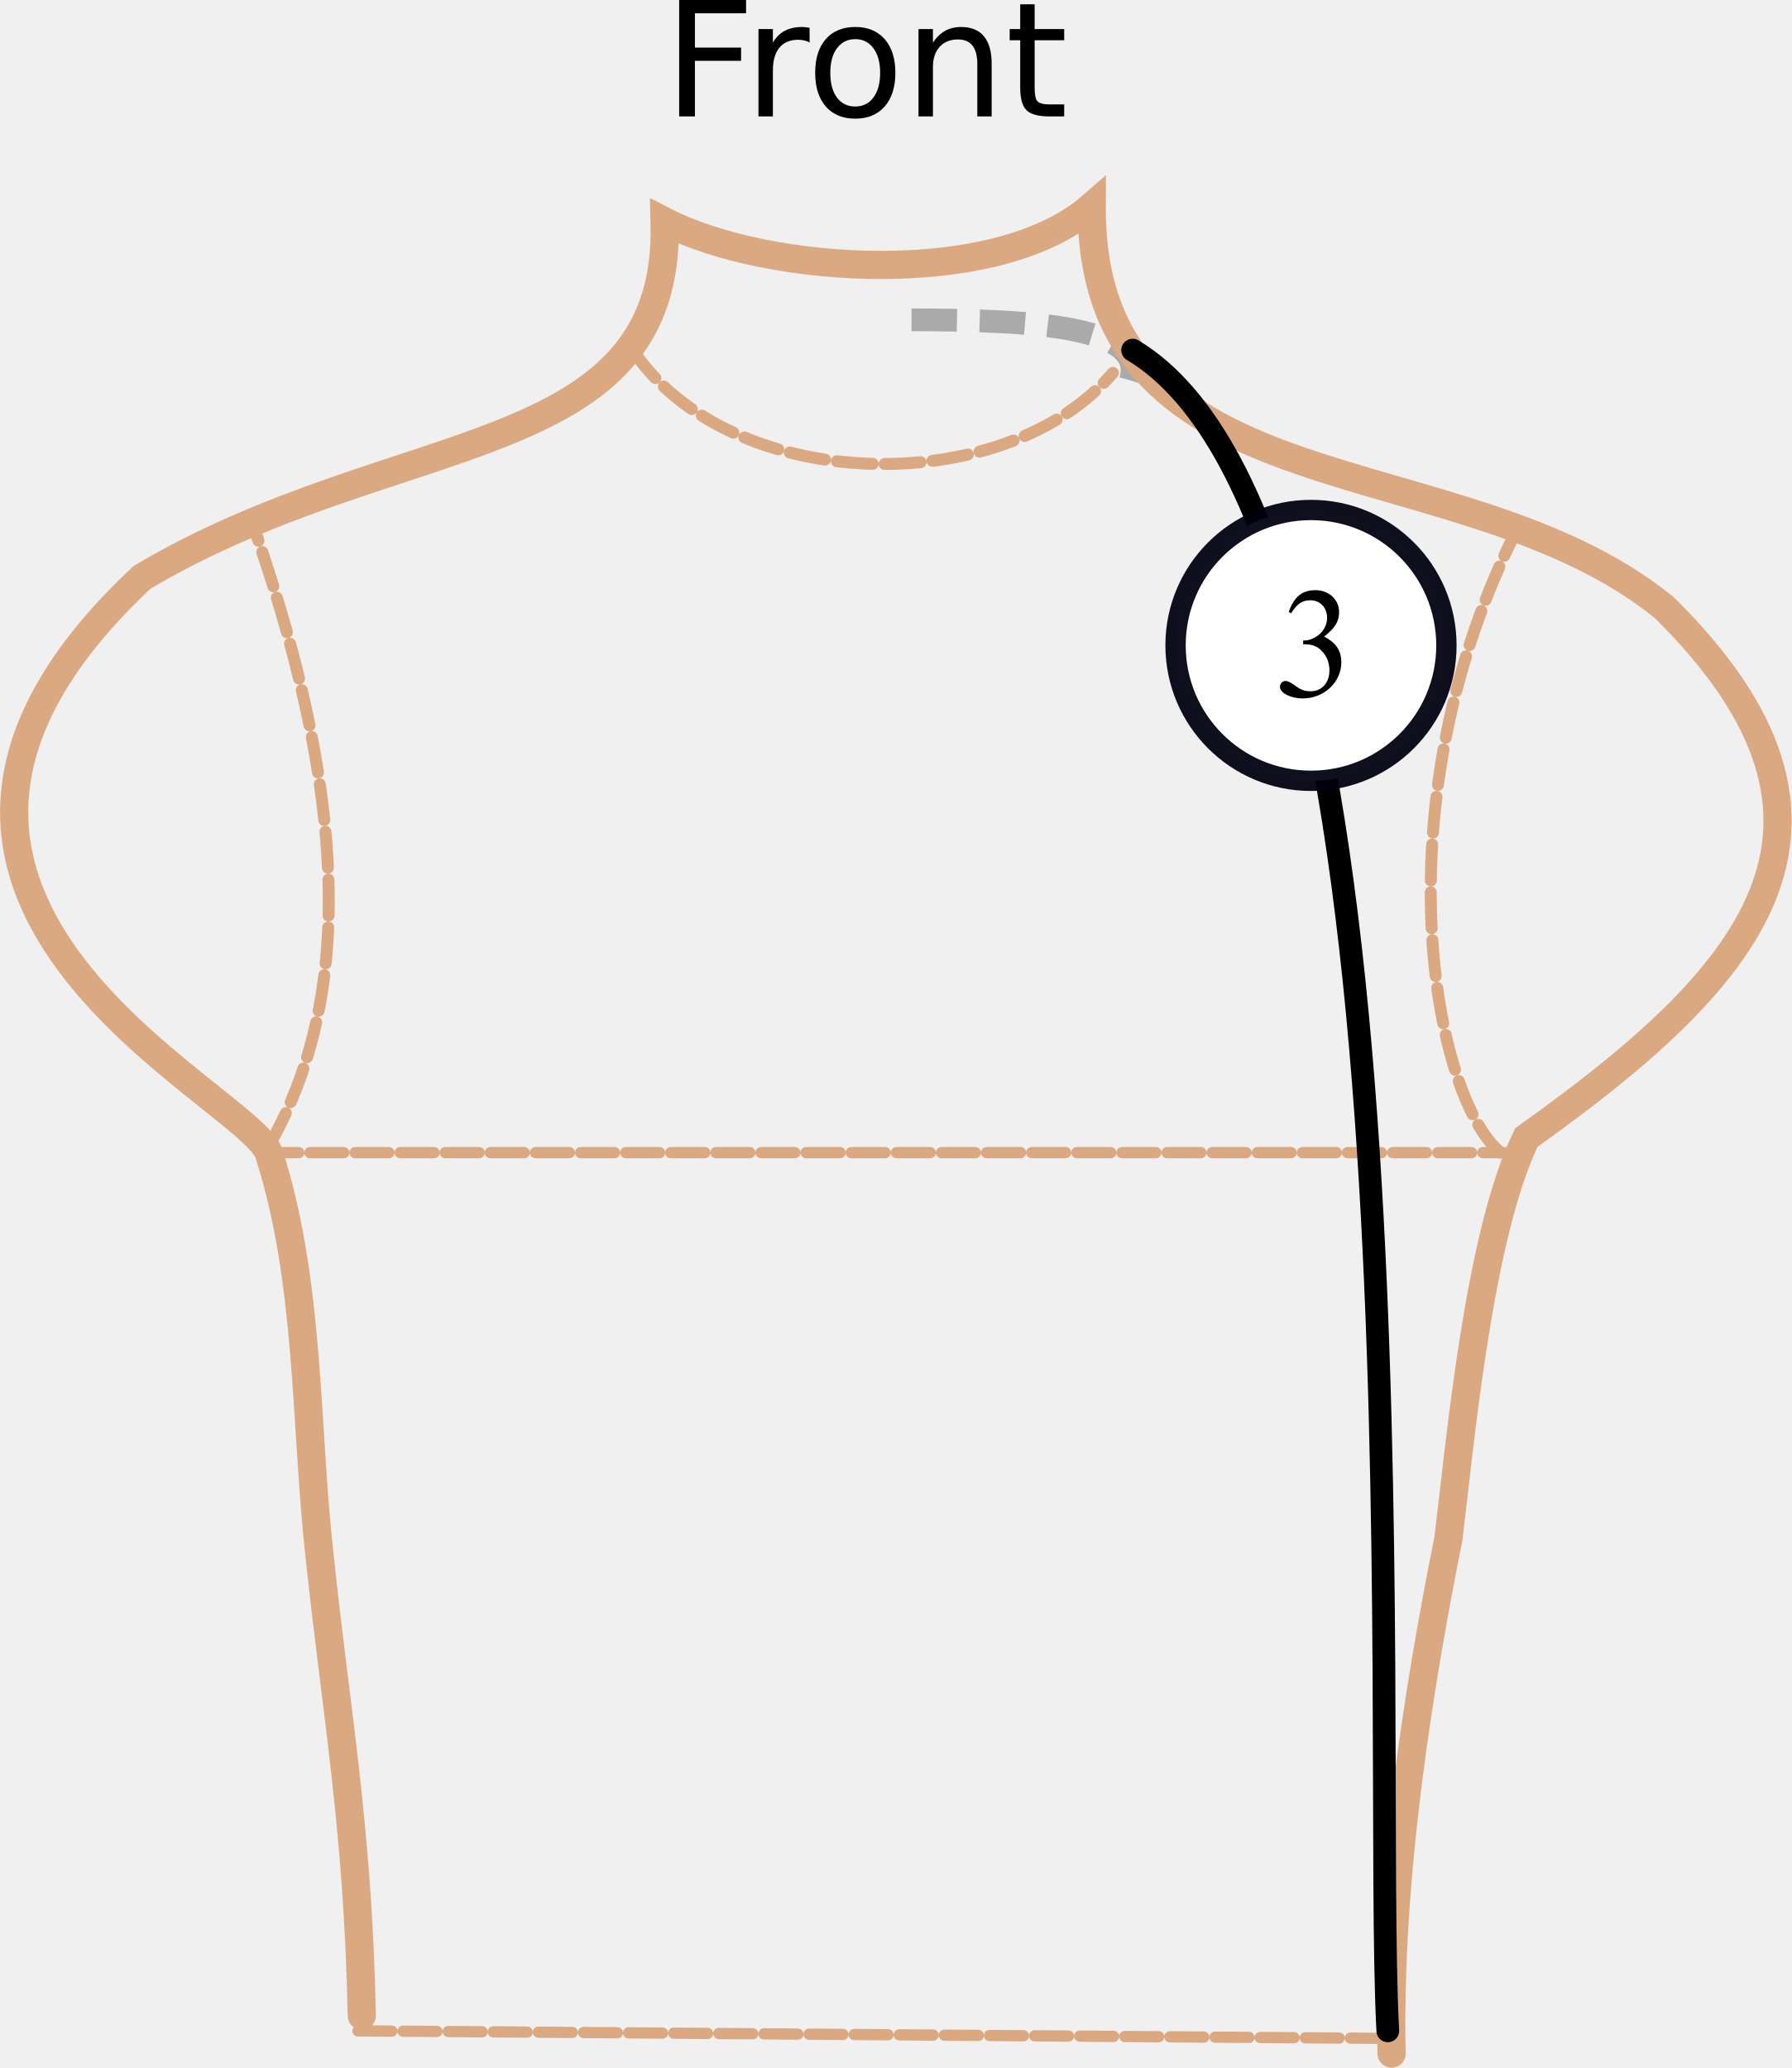
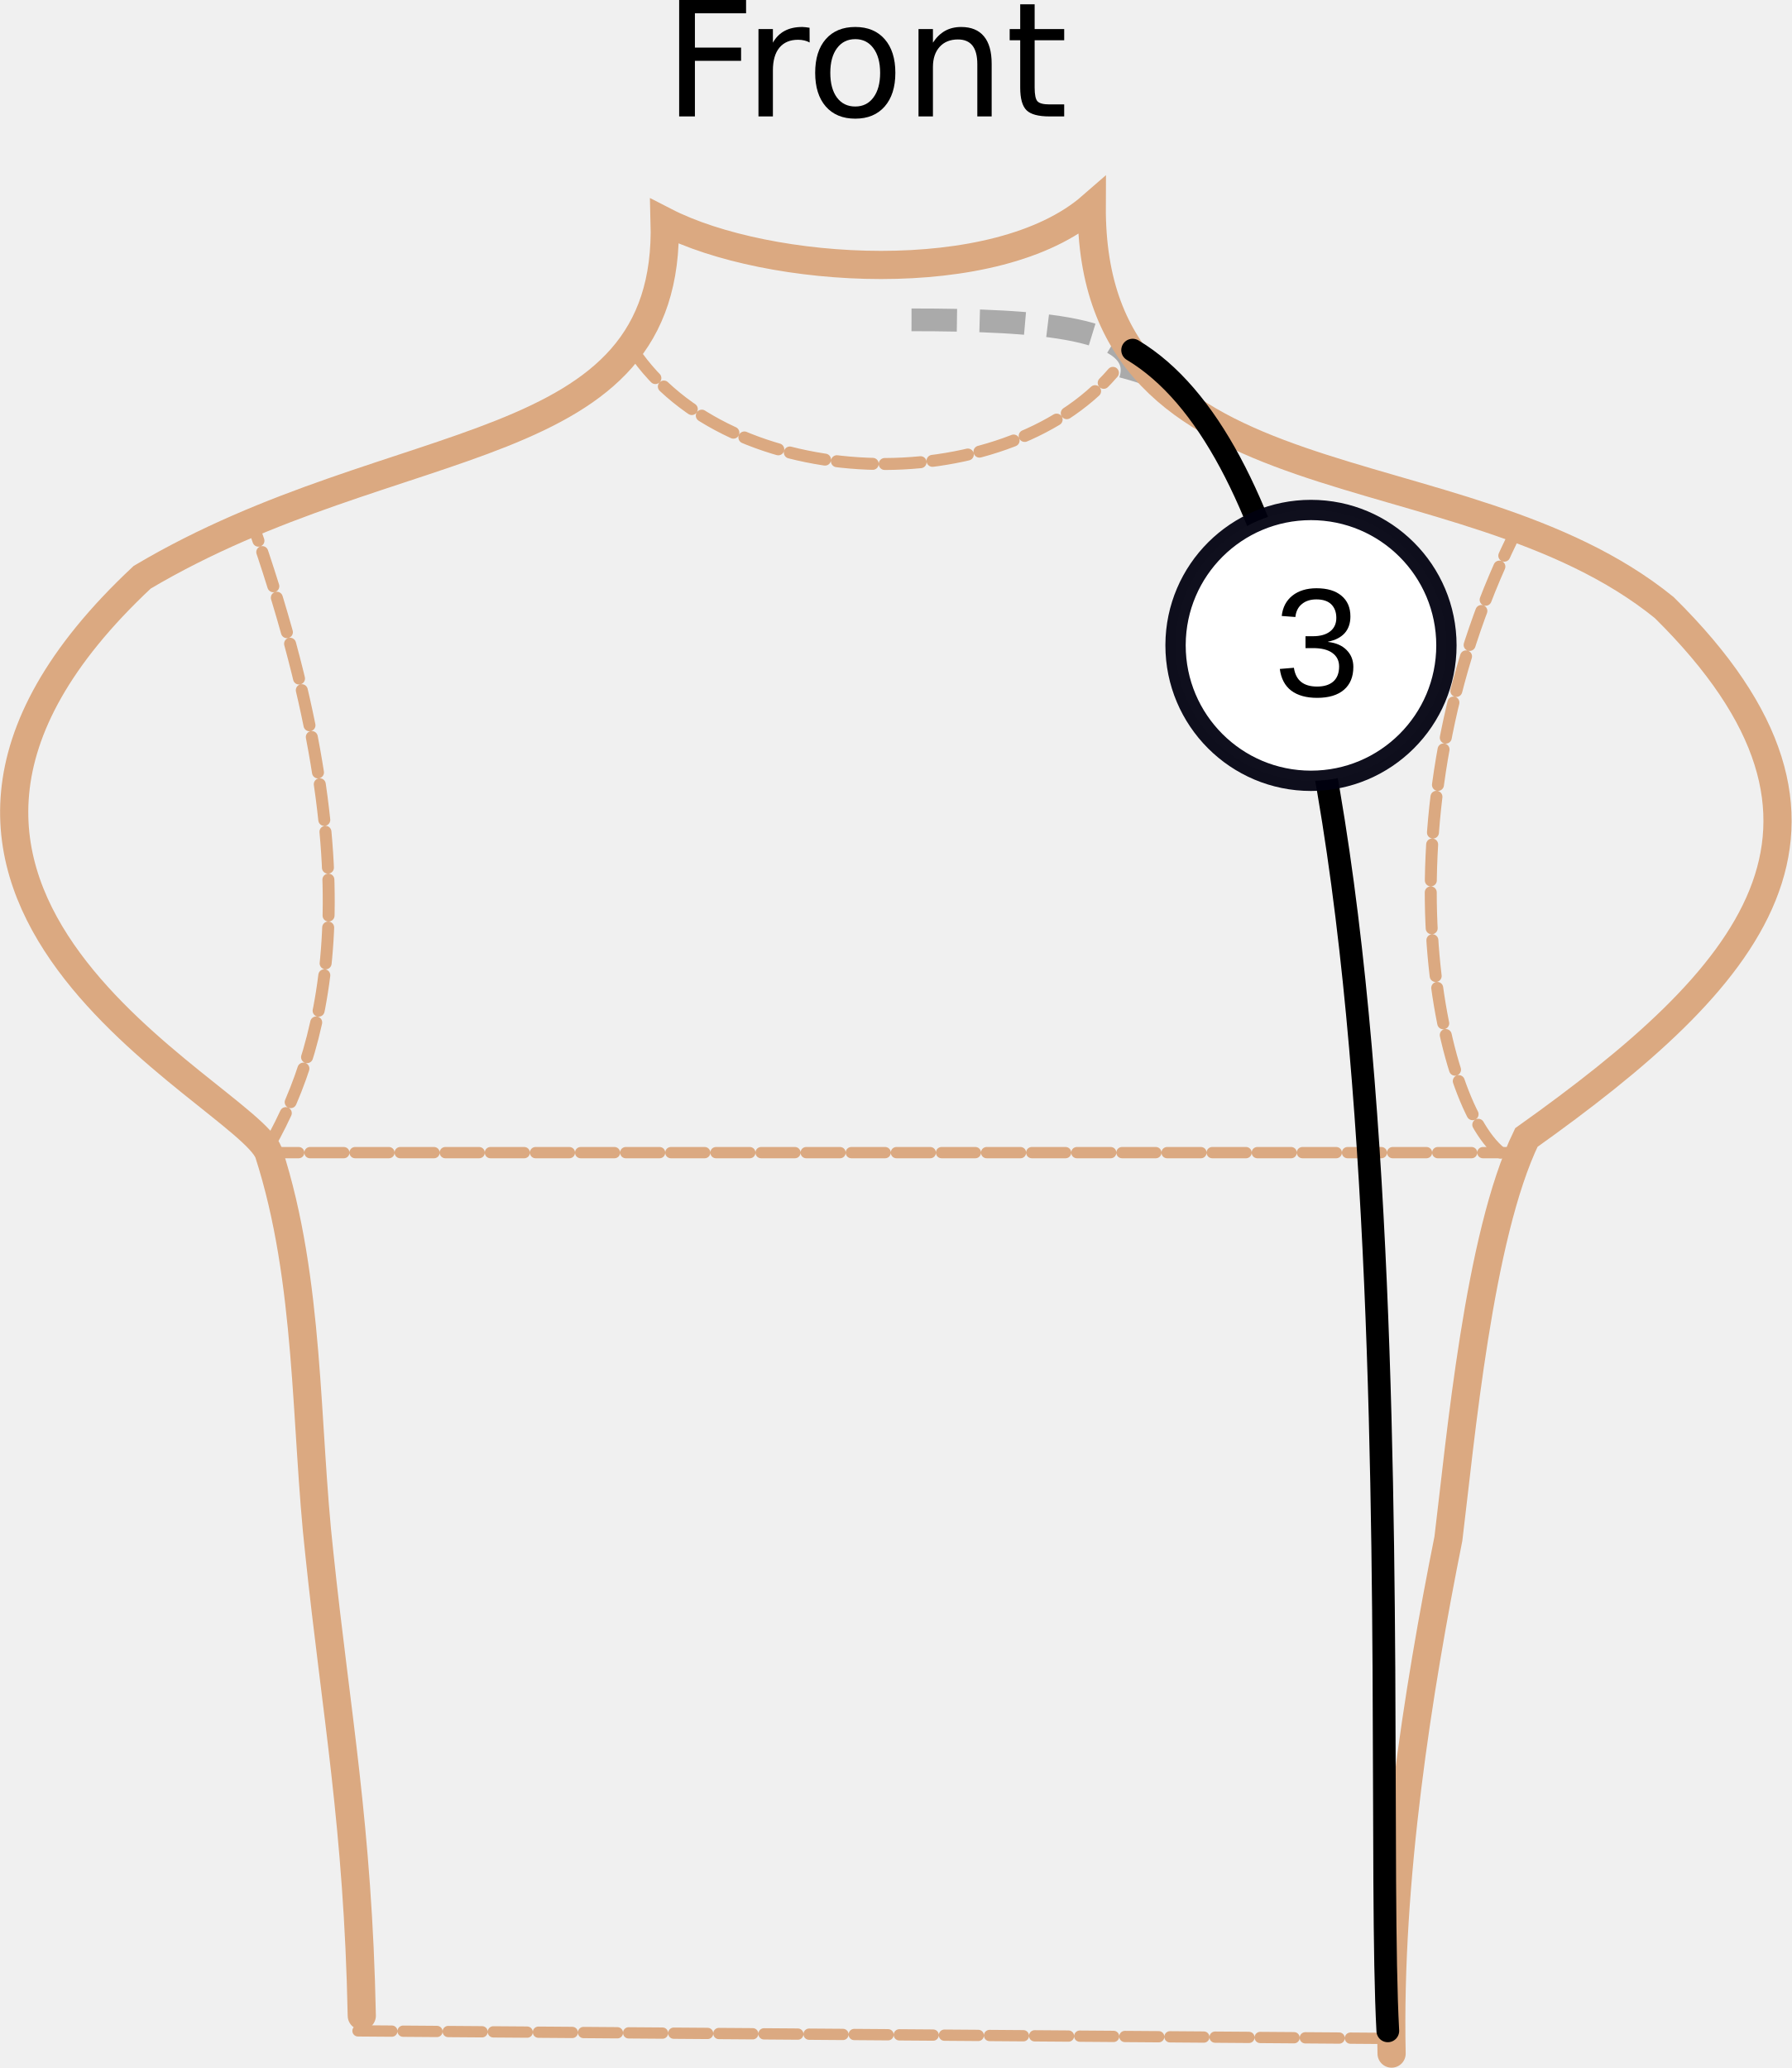
<svg xmlns="http://www.w3.org/2000/svg" width="190.74" height="220.214" id="svg17909" version="1.1">
  <defs id="defs17911" />
  <g id="layer1" transform="translate(-84.61688,-253.9536)">
    <g id="g17974">
-       <g id="text6934-2-5-81-7-9" style="font-size:17.006px;font-style:normal;font-variant:normal;font-weight:normal;font-stretch:normal;text-align:start;line-height:125%;letter-spacing:0px;word-spacing:0px;writing-mode:lr-tb;text-anchor:start;fill:#000000;fill-opacity:1;stroke:none;font-family:Standard Symbols L;-inkscape-font-specification:Standard Symbols L">
+       <g id="text6934-2-5-81-7-9" style="font-size:17.006px;font-style:normal;font-variant:normal;font-weight:normal;font-stretch:normal;text-align:start;line-height:125%;letter-spacing:0px;word-spacing:0px;writing-mode:lr-tb;text-anchor:start;fill:#000000;fill-opacity:1;stroke:none;font-family:Sans,Arial;-inkscape-font-specification:Arial">
        <path id="path17964" d="m 156.926,253.954 7.125,0 0,1.412 -5.447,0 0,3.654 4.916,0 0,1.412 -4.916,0 0,5.921 -1.677,0 0,-12.398" />
        <path id="path17966" d="m 170.818,258.479 c -0.172,-0.1 -0.36,-0.172 -0.565,-0.216 -0.199,-0.05 -0.421,-0.075 -0.664,-0.075 -0.864,1e-5 -1.528,0.282 -1.993,0.847 -0.459,0.559 -0.689,1.365 -0.689,2.416 l 0,4.899 -1.536,0 0,-9.3 1.536,0 0,1.445 c 0.321,-0.565 0.739,-0.983 1.254,-1.254 0.515,-0.277 1.14,-0.415 1.877,-0.415 0.105,0 0.221,0.008 0.349,0.025 0.127,0.011 0.268,0.03 0.423,0.058 l 0.008,1.569" />
        <path id="path17968" d="m 175.676,258.122 c -0.819,1e-5 -1.467,0.321 -1.943,0.963 -0.476,0.637 -0.714,1.511 -0.714,2.624 -1e-5,1.113 0.235,1.99 0.706,2.632 0.476,0.637 1.127,0.955 1.951,0.955 0.814,0 1.459,-0.321 1.935,-0.963 0.476,-0.642 0.714,-1.517 0.714,-2.624 -1e-5,-1.102 -0.238,-1.974 -0.714,-2.616 -0.476,-0.648 -1.121,-0.972 -1.935,-0.972 m 0,-1.295 c 1.329,0 2.372,0.432 3.131,1.295 0.758,0.864 1.138,2.059 1.138,3.587 -1e-5,1.522 -0.379,2.718 -1.138,3.587 -0.758,0.864 -1.802,1.295 -3.131,1.295 -1.334,0 -2.38,-0.432 -3.139,-1.295 -0.753,-0.869 -1.129,-2.065 -1.129,-3.587 0,-1.528 0.376,-2.724 1.129,-3.587 0.758,-0.864 1.805,-1.295 3.139,-1.295" />
        <path id="path17970" d="m 190.199,260.738 0,5.613 -1.528,0 0,-5.564 c -1e-5,-0.88 -0.172,-1.539 -0.515,-1.976 -0.343,-0.437 -0.858,-0.656 -1.545,-0.656 -0.825,10e-6 -1.475,0.263 -1.951,0.789 -0.476,0.526 -0.714,1.243 -0.714,2.151 l 0,5.256 -1.536,0 0,-9.3 1.536,0 0,1.445 c 0.365,-0.559 0.794,-0.977 1.287,-1.254 0.498,-0.277 1.071,-0.415 1.719,-0.415 1.068,0 1.877,0.332 2.425,0.996 0.548,0.659 0.822,1.63 0.822,2.915" />
        <path id="path17972" d="m 194.775,254.41 0,2.641 3.147,0 0,1.187 -3.147,0 0,5.049 c 0,0.758 0.102,1.246 0.307,1.461 0.21,0.216 0.634,0.324 1.27,0.324 l 1.569,0 0,1.279 -1.569,0 c -1.179,0 -1.993,-0.219 -2.441,-0.656 -0.448,-0.443 -0.673,-1.246 -0.673,-2.408 l 0,-5.049 -1.121,0 0,-1.187 1.121,0 0,-2.641 1.536,0" />
      </g>
      <path style="fill:none;stroke:#aaaaaa;stroke-width:2.419;stroke-linecap:butt;stroke-linejoin:miter;stroke-miterlimit:4;stroke-opacity:1;stroke-dasharray:4.837, 2.419;stroke-dashoffset:0" d="m 181.666,288.012 c 13.625,0 25.073,0.806 23.299,6.45" id="path8645-3-34-5" />
      <path id="path3992-4-77-9-5-7-1-2-9-8-8-6-2-3-7-1-5-5" d="m 112.817,376.694 132.781,0" style="fill:none;stroke:#dba981;stroke-width:1.201;stroke-linecap:round;stroke-linejoin:miter;stroke-miterlimit:4;stroke-opacity:1;stroke-dasharray:3.602, 1.201;stroke-dashoffset:0" />
      <path id="path8584-1-4-6-3-4-4-4-4-6-3-3-18" d="m 244.389,376.694 c -7.014,-5.643 -13.302,-37.085 2.015,-66.915" style="fill:none;stroke:#dba981;stroke-width:1.275;stroke-linecap:round;stroke-linejoin:miter;stroke-miterlimit:4;stroke-opacity:1;stroke-dasharray:3.826, 1.275;stroke-dashoffset:0" />
      <path id="path8584-6-7-8-0-3-1-3-3-1-8-0-8-3" d="m 113.301,375.888 c 6.369,-11.287 10.964,-29.829 -1.774,-66.108" style="fill:none;stroke:#dba981;stroke-width:1.275;stroke-linecap:round;stroke-linejoin:miter;stroke-miterlimit:4;stroke-opacity:1;stroke-dasharray:3.826, 1.275;stroke-dashoffset:0" />
      <path id="path3992-4-77-9-5-7-1-2-90-18-83-9-4" d="m 151.998,291.237 c 10.239,15.318 39.343,16.124 51.113,2.419" style="fill:none;stroke:#dba981;stroke-width:1.275;stroke-linecap:round;stroke-linejoin:miter;stroke-miterlimit:4;stroke-opacity:1;stroke-dasharray:3.826, 1.275;stroke-dashoffset:0" />
      <path style="fill:none;stroke:#dba981;stroke-width:3.001;stroke-linecap:round;stroke-linejoin:miter;stroke-miterlimit:4;stroke-opacity:1;stroke-dasharray:none" d="m 123.136,468.601 c -0.403,-20.155 -2.741,-32.248 -4.515,-49.178 -1.532,-13.705 -0.967,-29.023 -5.402,-42.729 -2.58,-6.45 -49.662,-27.411 -13.464,-61.271 27.169,-16.124 56.353,-12.093 55.628,-37.891 10.964,5.643 35.312,7.256 45.47,-1.612 -0.161,33.054 39.101,24.992 60.949,42.729 23.702,23.38 9.11,39.504 -14.673,56.434 -5.079,10.481 -7.014,32.248 -8.304,42.729 -3.225,16.124 -6.45,36.279 -6.046,54.822" id="path14448-9-3" />
      <path id="path3992-4-77-9-5-7-1-2-9-8-8-6-2-3-1-6" d="m 122.733,470.214 110.046,0.806" style="fill:none;stroke:#dba981;stroke-width:1.201;stroke-linecap:round;stroke-linejoin:miter;stroke-miterlimit:4;stroke-opacity:1;stroke-dasharray:3.602, 1.201;stroke-dashoffset:0" />
      <path style="fill:none;stroke:#000000;stroke-width:2.419;stroke-linecap:round;stroke-linejoin:round;stroke-miterlimit:4;stroke-opacity:1;stroke-dasharray:none;marker-start:url(#marker7359);marker-end:url(#marker7359)" d="m 205.207,291.237 c 32.329,19.349 25.476,147.535 27.169,178.976" id="path7494-1-6-3-5-81-64-9-2-9-5-3-0-6-1-6-2-6" />
      <path style="color:#000000;fill:#ffffff;fill-opacity:1;stroke:#00000f;stroke-width:3;stroke-linecap:round;stroke-linejoin:miter;stroke-miterlimit:4;stroke-opacity:0.941;stroke-dasharray:none;stroke-dashoffset:0;marker:none;visibility:visible;display:inline;overflow:visible;enable-background:accumulate" id="path4050-8-0-9-9-5-9-7-8-9-5-5-6-4-29-5-48" d="m 77.75,50.32 c 0,11.046 -8.954,20 -20,20 -11.046,0 -20,-8.954 -20,-20 0,-11.046 8.954,-20 20,-20 11.005,0 19.943,8.891 20,19.896" transform="matrix(-0.7209847,0,0,0.7209847,265.8337,286.4)" />
-       <text xml:space="preserve" style="font-size:16.5px;font-style:normal;font-variant:normal;font-weight:normal;font-stretch:normal;text-align:start;line-height:125%;letter-spacing:0px;word-spacing:0px;writing-mode:lr-tb;text-anchor:start;fill:#000000;fill-opacity:1;stroke:none;font-family:Standard Symbols L;-inkscape-font-specification:Standard Symbols L" x="220.254" y="328.111" id="text17174-0-6-9-7-7">
+       <text xml:space="preserve" style="font-size:16.5px;font-style:normal;font-variant:normal;font-weight:normal;font-stretch:normal;text-align:start;line-height:125%;letter-spacing:0px;word-spacing:0px;writing-mode:lr-tb;text-anchor:start;fill:#000000;fill-opacity:1;stroke:none;font-family:Sans,Arial;-inkscape-font-specification:Arial" x="220.254" y="328.111" id="text17174-0-6-9-7-7">
        <tspan id="tspan17176-0-8-3-83-3" x="220.254" y="328.111">3</tspan>
      </text>
    </g>
  </g>
</svg>
